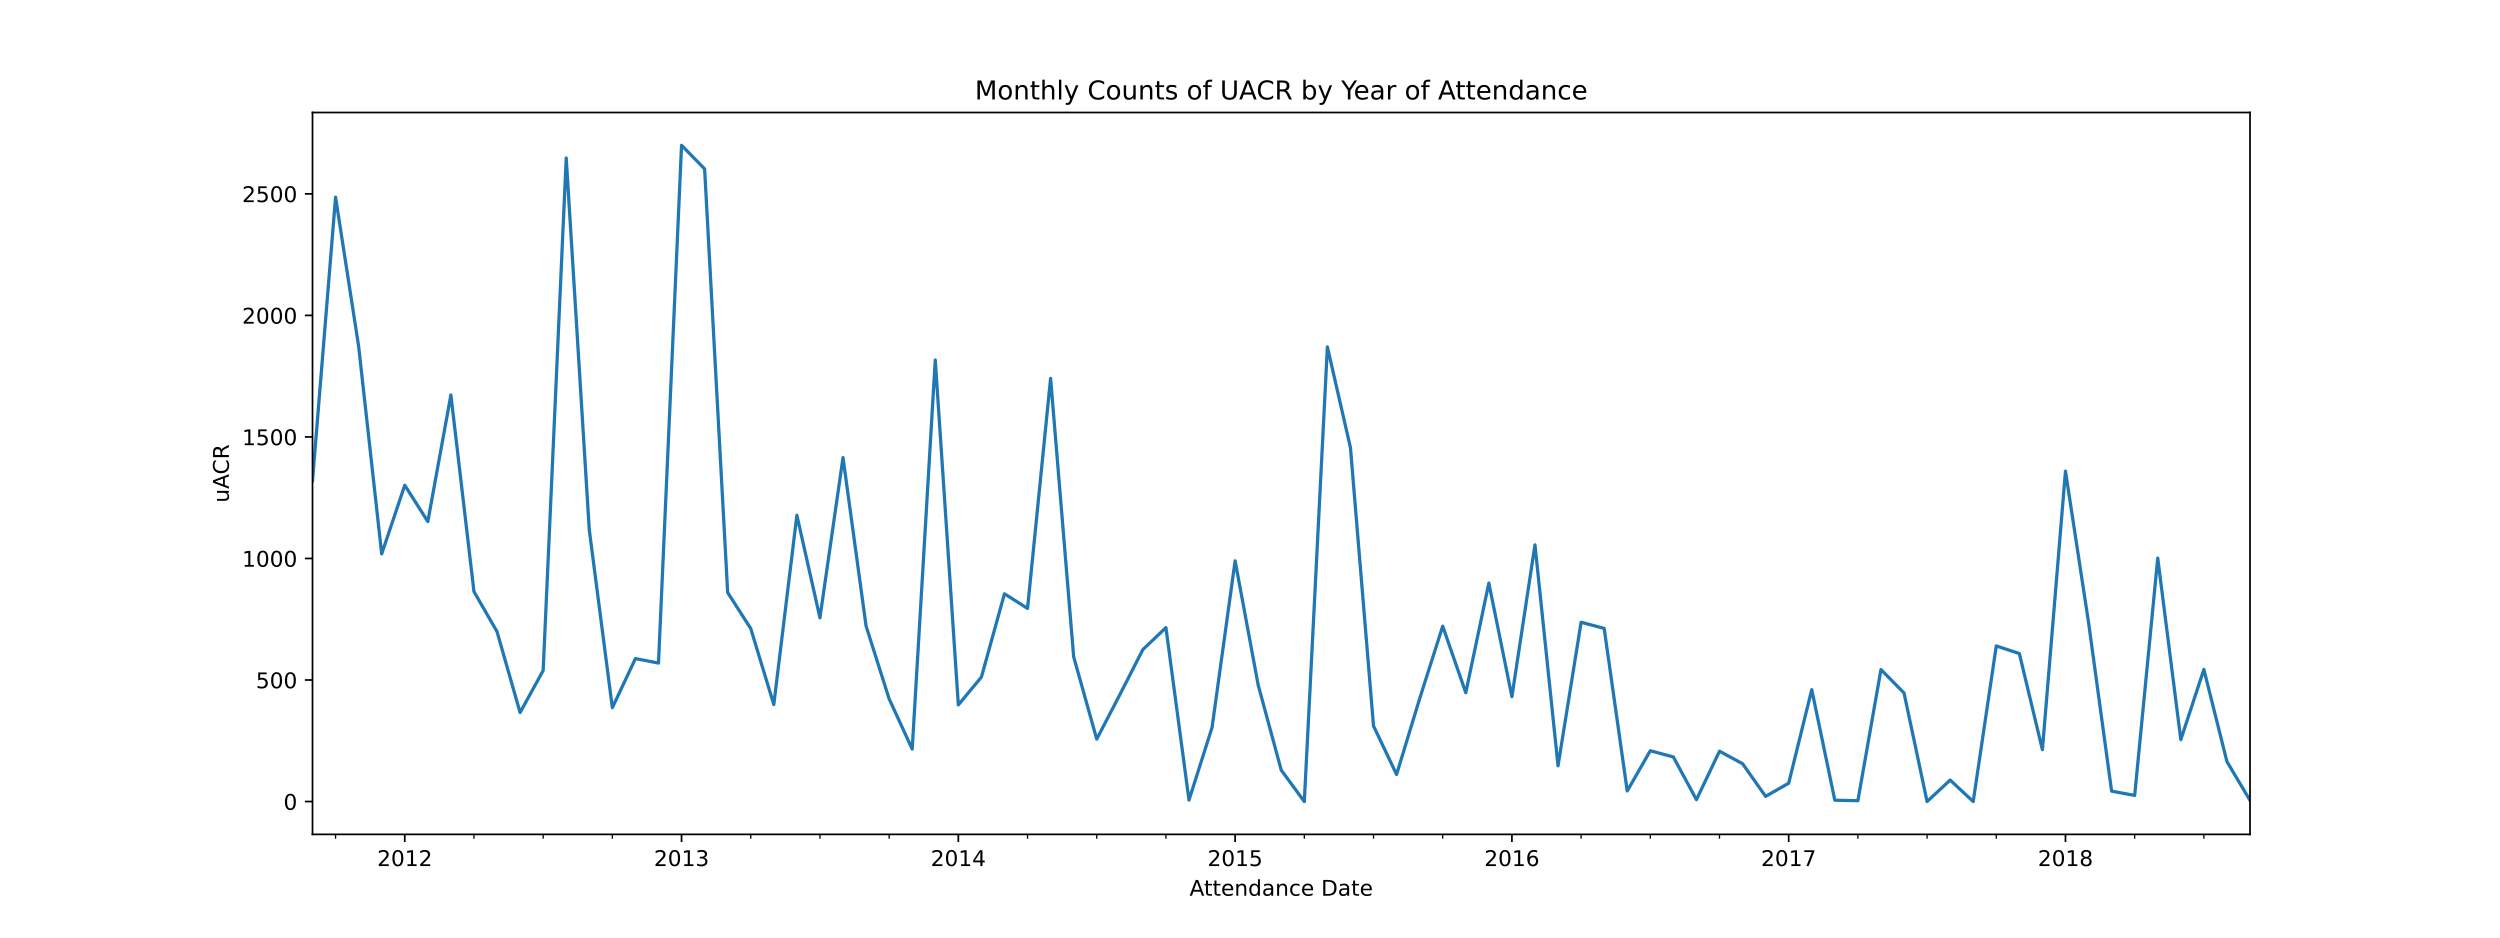
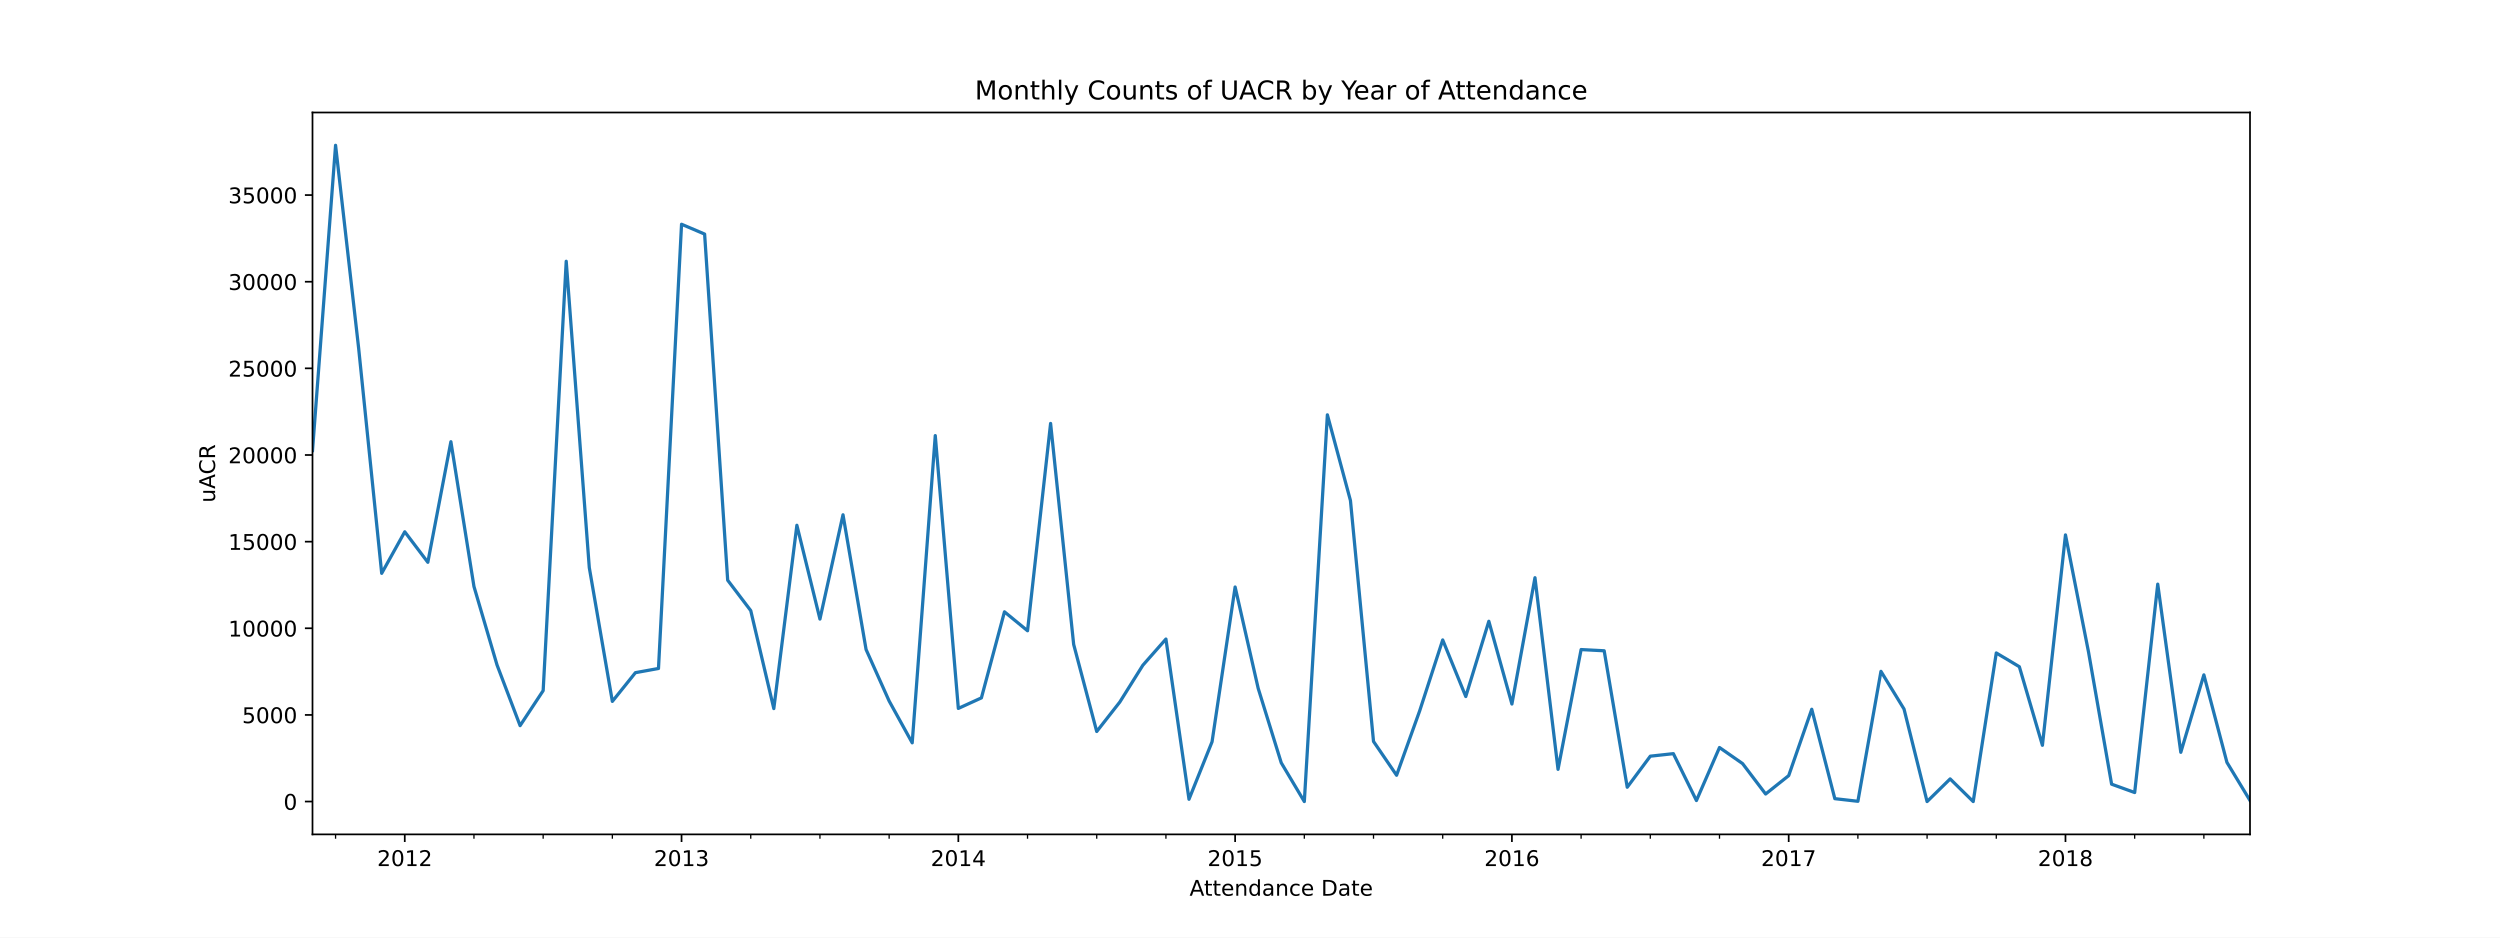
<svg xmlns="http://www.w3.org/2000/svg" xmlns:xlink="http://www.w3.org/1999/xlink" width="1152pt" height="432pt" viewBox="0 0 1152 432" version="1.1">
  <defs>
    <style type="text/css">*{stroke-linejoin: round; stroke-linecap: butt}</style>
  </defs>
  <g id="figure_1">
    <g id="patch_1">
      <path d="M 0 432  L 1152 432  L 1152 0  L 0 0  z " style="fill: #ffffff" />
    </g>
    <g id="axes_1">
      <g id="patch_2">
        <path d="M 144 384.48  L 1036.8 384.48  L 1036.8 51.84  L 144 51.84  z " style="fill: #ffffff" />
      </g>
      <g id="matplotlib.axis_1">
        <g id="xtick_1">
          <g id="line2d_1">
            <defs>
-               <path id="me713f10813" d="M 0 0  L 0 3.5  " style="stroke: #000000; stroke-width: 0.8" />
+               <path id="mb5e2091373" d="M 0 0  L 0 3.5  " style="stroke: #000000; stroke-width: 0.8" />
            </defs>
            <g>
-               <use xlink:href="#me713f10813" x="186.514" y="384.48" style="stroke: #000000; stroke-width: 0.8" />
+               <use xlink:href="#mb5e2091373" x="186.514" y="384.48" style="stroke: #000000; stroke-width: 0.8" />
            </g>
          </g>
          <g id="text_1">
            <g transform="translate(173.7893 399.0784) scale(0.1 -0.1)">
              <defs>
                <path id="DejaVuSans-32" d="M 1228 531  L 3431 531  L 3431 0  L 469 0  L 469 531  Q 828 903 1448 1529  Q 2069 2156 2228 2338  Q 2531 2678 2651 2914  Q 2772 3150 2772 3378  Q 2772 3750 2511 3984  Q 2250 4219 1831 4219  Q 1534 4219 1204 4116  Q 875 4013 500 3803  L 500 4441  Q 881 4594 1212 4672  Q 1544 4750 1819 4750  Q 2544 4750 2975 4387  Q 3406 4025 3406 3419  Q 3406 3131 3298 2873  Q 3191 2616 2906 2266  Q 2828 2175 2409 1742  Q 1991 1309 1228 531  z " transform="scale(0.015625)" />
                <path id="DejaVuSans-30" d="M 2034 4250  Q 1547 4250 1301 3770  Q 1056 3291 1056 2328  Q 1056 1369 1301 889  Q 1547 409 2034 409  Q 2525 409 2770 889  Q 3016 1369 3016 2328  Q 3016 3291 2770 3770  Q 2525 4250 2034 4250  z M 2034 4750  Q 2819 4750 3233 4129  Q 3647 3509 3647 2328  Q 3647 1150 3233 529  Q 2819 -91 2034 -91  Q 1250 -91 836 529  Q 422 1150 422 2328  Q 422 3509 836 4129  Q 1250 4750 2034 4750  z " transform="scale(0.015625)" />
                <path id="DejaVuSans-31" d="M 794 531  L 1825 531  L 1825 4091  L 703 3866  L 703 4441  L 1819 4666  L 2450 4666  L 2450 531  L 3481 531  L 3481 0  L 794 0  L 794 531  z " transform="scale(0.015625)" />
              </defs>
              <use xlink:href="#DejaVuSans-32" />
              <use xlink:href="#DejaVuSans-30" x="63.623" />
              <use xlink:href="#DejaVuSans-31" x="127.246" />
              <use xlink:href="#DejaVuSans-32" x="190.869" />
            </g>
          </g>
        </g>
        <g id="xtick_2">
          <g id="line2d_2">
            <g>
-               <use xlink:href="#me713f10813" x="314.057" y="384.48" style="stroke: #000000; stroke-width: 0.8" />
+               <use xlink:href="#mb5e2091373" x="314.057" y="384.48" style="stroke: #000000; stroke-width: 0.8" />
            </g>
          </g>
          <g id="text_2">
            <g transform="translate(301.3321 399.0784) scale(0.1 -0.1)">
              <defs>
                <path id="DejaVuSans-33" d="M 2597 2516  Q 3050 2419 3304 2112  Q 3559 1806 3559 1356  Q 3559 666 3084 287  Q 2609 -91 1734 -91  Q 1441 -91 1130 -33  Q 819 25 488 141  L 488 750  Q 750 597 1062 519  Q 1375 441 1716 441  Q 2309 441 2620 675  Q 2931 909 2931 1356  Q 2931 1769 2642 2001  Q 2353 2234 1838 2234  L 1294 2234  L 1294 2753  L 1863 2753  Q 2328 2753 2575 2939  Q 2822 3125 2822 3475  Q 2822 3834 2567 4026  Q 2313 4219 1838 4219  Q 1578 4219 1281 4162  Q 984 4106 628 3988  L 628 4550  Q 988 4650 1302 4700  Q 1616 4750 1894 4750  Q 2613 4750 3031 4423  Q 3450 4097 3450 3541  Q 3450 3153 3228 2886  Q 3006 2619 2597 2516  z " transform="scale(0.015625)" />
              </defs>
              <use xlink:href="#DejaVuSans-32" />
              <use xlink:href="#DejaVuSans-30" x="63.623" />
              <use xlink:href="#DejaVuSans-31" x="127.246" />
              <use xlink:href="#DejaVuSans-33" x="190.869" />
            </g>
          </g>
        </g>
        <g id="xtick_3">
          <g id="line2d_3">
            <g>
-               <use xlink:href="#me713f10813" x="441.6" y="384.48" style="stroke: #000000; stroke-width: 0.8" />
+               <use xlink:href="#mb5e2091373" x="441.6" y="384.48" style="stroke: #000000; stroke-width: 0.8" />
            </g>
          </g>
          <g id="text_3">
            <g transform="translate(428.875 399.0784) scale(0.1 -0.1)">
              <defs>
                <path id="DejaVuSans-34" d="M 2419 4116  L 825 1625  L 2419 1625  L 2419 4116  z M 2253 4666  L 3047 4666  L 3047 1625  L 3713 1625  L 3713 1100  L 3047 1100  L 3047 0  L 2419 0  L 2419 1100  L 313 1100  L 313 1709  L 2253 4666  z " transform="scale(0.015625)" />
              </defs>
              <use xlink:href="#DejaVuSans-32" />
              <use xlink:href="#DejaVuSans-30" x="63.623" />
              <use xlink:href="#DejaVuSans-31" x="127.246" />
              <use xlink:href="#DejaVuSans-34" x="190.869" />
            </g>
          </g>
        </g>
        <g id="xtick_4">
          <g id="line2d_4">
            <g>
-               <use xlink:href="#me713f10813" x="569.143" y="384.48" style="stroke: #000000; stroke-width: 0.8" />
+               <use xlink:href="#mb5e2091373" x="569.143" y="384.48" style="stroke: #000000; stroke-width: 0.8" />
            </g>
          </g>
          <g id="text_4">
            <g transform="translate(556.4179 399.0784) scale(0.1 -0.1)">
              <defs>
                <path id="DejaVuSans-35" d="M 691 4666  L 3169 4666  L 3169 4134  L 1269 4134  L 1269 2991  Q 1406 3038 1543 3061  Q 1681 3084 1819 3084  Q 2600 3084 3056 2656  Q 3513 2228 3513 1497  Q 3513 744 3044 326  Q 2575 -91 1722 -91  Q 1428 -91 1123 -41  Q 819 9 494 109  L 494 744  Q 775 591 1075 516  Q 1375 441 1709 441  Q 2250 441 2565 725  Q 2881 1009 2881 1497  Q 2881 1984 2565 2268  Q 2250 2553 1709 2553  Q 1456 2553 1204 2497  Q 953 2441 691 2322  L 691 4666  z " transform="scale(0.015625)" />
              </defs>
              <use xlink:href="#DejaVuSans-32" />
              <use xlink:href="#DejaVuSans-30" x="63.623" />
              <use xlink:href="#DejaVuSans-31" x="127.246" />
              <use xlink:href="#DejaVuSans-35" x="190.869" />
            </g>
          </g>
        </g>
        <g id="xtick_5">
          <g id="line2d_5">
            <g>
-               <use xlink:href="#me713f10813" x="696.686" y="384.48" style="stroke: #000000; stroke-width: 0.8" />
+               <use xlink:href="#mb5e2091373" x="696.686" y="384.48" style="stroke: #000000; stroke-width: 0.8" />
            </g>
          </g>
          <g id="text_5">
            <g transform="translate(683.9607 399.0784) scale(0.1 -0.1)">
              <defs>
                <path id="DejaVuSans-36" d="M 2113 2584  Q 1688 2584 1439 2293  Q 1191 2003 1191 1497  Q 1191 994 1439 701  Q 1688 409 2113 409  Q 2538 409 2786 701  Q 3034 994 3034 1497  Q 3034 2003 2786 2293  Q 2538 2584 2113 2584  z M 3366 4563  L 3366 3988  Q 3128 4100 2886 4159  Q 2644 4219 2406 4219  Q 1781 4219 1451 3797  Q 1122 3375 1075 2522  Q 1259 2794 1537 2939  Q 1816 3084 2150 3084  Q 2853 3084 3261 2657  Q 3669 2231 3669 1497  Q 3669 778 3244 343  Q 2819 -91 2113 -91  Q 1303 -91 875 529  Q 447 1150 447 2328  Q 447 3434 972 4092  Q 1497 4750 2381 4750  Q 2619 4750 2861 4703  Q 3103 4656 3366 4563  z " transform="scale(0.015625)" />
              </defs>
              <use xlink:href="#DejaVuSans-32" />
              <use xlink:href="#DejaVuSans-30" x="63.623" />
              <use xlink:href="#DejaVuSans-31" x="127.246" />
              <use xlink:href="#DejaVuSans-36" x="190.869" />
            </g>
          </g>
        </g>
        <g id="xtick_6">
          <g id="line2d_6">
            <g>
-               <use xlink:href="#me713f10813" x="824.229" y="384.48" style="stroke: #000000; stroke-width: 0.8" />
+               <use xlink:href="#mb5e2091373" x="824.229" y="384.48" style="stroke: #000000; stroke-width: 0.8" />
            </g>
          </g>
          <g id="text_6">
            <g transform="translate(811.5036 399.0784) scale(0.1 -0.1)">
              <defs>
                <path id="DejaVuSans-37" d="M 525 4666  L 3525 4666  L 3525 4397  L 1831 0  L 1172 0  L 2766 4134  L 525 4134  L 525 4666  z " transform="scale(0.015625)" />
              </defs>
              <use xlink:href="#DejaVuSans-32" />
              <use xlink:href="#DejaVuSans-30" x="63.623" />
              <use xlink:href="#DejaVuSans-31" x="127.246" />
              <use xlink:href="#DejaVuSans-37" x="190.869" />
            </g>
          </g>
        </g>
        <g id="xtick_7">
          <g id="line2d_7">
            <g>
-               <use xlink:href="#me713f10813" x="951.771" y="384.48" style="stroke: #000000; stroke-width: 0.8" />
+               <use xlink:href="#mb5e2091373" x="951.771" y="384.48" style="stroke: #000000; stroke-width: 0.8" />
            </g>
          </g>
          <g id="text_7">
            <g transform="translate(939.0464 399.0784) scale(0.1 -0.1)">
              <defs>
                <path id="DejaVuSans-38" d="M 2034 2216  Q 1584 2216 1326 1975  Q 1069 1734 1069 1313  Q 1069 891 1326 650  Q 1584 409 2034 409  Q 2484 409 2743 651  Q 3003 894 3003 1313  Q 3003 1734 2745 1975  Q 2488 2216 2034 2216  z M 1403 2484  Q 997 2584 770 2862  Q 544 3141 544 3541  Q 544 4100 942 4425  Q 1341 4750 2034 4750  Q 2731 4750 3128 4425  Q 3525 4100 3525 3541  Q 3525 3141 3298 2862  Q 3072 2584 2669 2484  Q 3125 2378 3379 2068  Q 3634 1759 3634 1313  Q 3634 634 3220 271  Q 2806 -91 2034 -91  Q 1263 -91 848 271  Q 434 634 434 1313  Q 434 1759 690 2068  Q 947 2378 1403 2484  z M 1172 3481  Q 1172 3119 1398 2916  Q 1625 2713 2034 2713  Q 2441 2713 2670 2916  Q 2900 3119 2900 3481  Q 2900 3844 2670 4047  Q 2441 4250 2034 4250  Q 1625 4250 1398 4047  Q 1172 3844 1172 3481  z " transform="scale(0.015625)" />
              </defs>
              <use xlink:href="#DejaVuSans-32" />
              <use xlink:href="#DejaVuSans-30" x="63.623" />
              <use xlink:href="#DejaVuSans-31" x="127.246" />
              <use xlink:href="#DejaVuSans-38" x="190.869" />
            </g>
          </g>
        </g>
        <g id="xtick_8">
          <g id="line2d_8">
            <defs>
-               <path id="m7c36141a26" d="M 0 0  L 0 2  " style="stroke: #000000; stroke-width: 0.6" />
+               <path id="m687ee8b4c0" d="M 0 0  L 0 2  " style="stroke: #000000; stroke-width: 0.6" />
            </defs>
            <g>
-               <use xlink:href="#m7c36141a26" x="154.629" y="384.48" style="stroke: #000000; stroke-width: 0.6" />
+               <use xlink:href="#m687ee8b4c0" x="154.629" y="384.48" style="stroke: #000000; stroke-width: 0.6" />
            </g>
          </g>
        </g>
        <g id="xtick_9">
          <g id="line2d_9">
            <g>
-               <use xlink:href="#m7c36141a26" x="218.4" y="384.48" style="stroke: #000000; stroke-width: 0.6" />
+               <use xlink:href="#m687ee8b4c0" x="218.4" y="384.48" style="stroke: #000000; stroke-width: 0.6" />
            </g>
          </g>
        </g>
        <g id="xtick_10">
          <g id="line2d_10">
            <g>
-               <use xlink:href="#m7c36141a26" x="250.286" y="384.48" style="stroke: #000000; stroke-width: 0.6" />
+               <use xlink:href="#m687ee8b4c0" x="250.286" y="384.48" style="stroke: #000000; stroke-width: 0.6" />
            </g>
          </g>
        </g>
        <g id="xtick_11">
          <g id="line2d_11">
            <g>
-               <use xlink:href="#m7c36141a26" x="282.171" y="384.48" style="stroke: #000000; stroke-width: 0.6" />
+               <use xlink:href="#m687ee8b4c0" x="282.171" y="384.48" style="stroke: #000000; stroke-width: 0.6" />
            </g>
          </g>
        </g>
        <g id="xtick_12">
          <g id="line2d_12">
            <g>
-               <use xlink:href="#m7c36141a26" x="345.943" y="384.48" style="stroke: #000000; stroke-width: 0.6" />
+               <use xlink:href="#m687ee8b4c0" x="345.943" y="384.48" style="stroke: #000000; stroke-width: 0.6" />
            </g>
          </g>
        </g>
        <g id="xtick_13">
          <g id="line2d_13">
            <g>
-               <use xlink:href="#m7c36141a26" x="377.829" y="384.48" style="stroke: #000000; stroke-width: 0.6" />
+               <use xlink:href="#m687ee8b4c0" x="377.829" y="384.48" style="stroke: #000000; stroke-width: 0.6" />
            </g>
          </g>
        </g>
        <g id="xtick_14">
          <g id="line2d_14">
            <g>
-               <use xlink:href="#m7c36141a26" x="409.714" y="384.48" style="stroke: #000000; stroke-width: 0.6" />
+               <use xlink:href="#m687ee8b4c0" x="409.714" y="384.48" style="stroke: #000000; stroke-width: 0.6" />
            </g>
          </g>
        </g>
        <g id="xtick_15">
          <g id="line2d_15">
            <g>
-               <use xlink:href="#m7c36141a26" x="473.486" y="384.48" style="stroke: #000000; stroke-width: 0.6" />
+               <use xlink:href="#m687ee8b4c0" x="473.486" y="384.48" style="stroke: #000000; stroke-width: 0.6" />
            </g>
          </g>
        </g>
        <g id="xtick_16">
          <g id="line2d_16">
            <g>
-               <use xlink:href="#m7c36141a26" x="505.371" y="384.48" style="stroke: #000000; stroke-width: 0.6" />
+               <use xlink:href="#m687ee8b4c0" x="505.371" y="384.48" style="stroke: #000000; stroke-width: 0.6" />
            </g>
          </g>
        </g>
        <g id="xtick_17">
          <g id="line2d_17">
            <g>
-               <use xlink:href="#m7c36141a26" x="537.257" y="384.48" style="stroke: #000000; stroke-width: 0.6" />
+               <use xlink:href="#m687ee8b4c0" x="537.257" y="384.48" style="stroke: #000000; stroke-width: 0.6" />
            </g>
          </g>
        </g>
        <g id="xtick_18">
          <g id="line2d_18">
            <g>
-               <use xlink:href="#m7c36141a26" x="601.029" y="384.48" style="stroke: #000000; stroke-width: 0.6" />
+               <use xlink:href="#m687ee8b4c0" x="601.029" y="384.48" style="stroke: #000000; stroke-width: 0.6" />
            </g>
          </g>
        </g>
        <g id="xtick_19">
          <g id="line2d_19">
            <g>
-               <use xlink:href="#m7c36141a26" x="632.914" y="384.48" style="stroke: #000000; stroke-width: 0.6" />
+               <use xlink:href="#m687ee8b4c0" x="632.914" y="384.48" style="stroke: #000000; stroke-width: 0.6" />
            </g>
          </g>
        </g>
        <g id="xtick_20">
          <g id="line2d_20">
            <g>
-               <use xlink:href="#m7c36141a26" x="664.8" y="384.48" style="stroke: #000000; stroke-width: 0.6" />
+               <use xlink:href="#m687ee8b4c0" x="664.8" y="384.48" style="stroke: #000000; stroke-width: 0.6" />
            </g>
          </g>
        </g>
        <g id="xtick_21">
          <g id="line2d_21">
            <g>
-               <use xlink:href="#m7c36141a26" x="728.571" y="384.48" style="stroke: #000000; stroke-width: 0.6" />
+               <use xlink:href="#m687ee8b4c0" x="728.571" y="384.48" style="stroke: #000000; stroke-width: 0.6" />
            </g>
          </g>
        </g>
        <g id="xtick_22">
          <g id="line2d_22">
            <g>
-               <use xlink:href="#m7c36141a26" x="760.457" y="384.48" style="stroke: #000000; stroke-width: 0.6" />
+               <use xlink:href="#m687ee8b4c0" x="760.457" y="384.48" style="stroke: #000000; stroke-width: 0.6" />
            </g>
          </g>
        </g>
        <g id="xtick_23">
          <g id="line2d_23">
            <g>
-               <use xlink:href="#m7c36141a26" x="792.343" y="384.48" style="stroke: #000000; stroke-width: 0.6" />
+               <use xlink:href="#m687ee8b4c0" x="792.343" y="384.48" style="stroke: #000000; stroke-width: 0.6" />
            </g>
          </g>
        </g>
        <g id="xtick_24">
          <g id="line2d_24">
            <g>
-               <use xlink:href="#m7c36141a26" x="856.114" y="384.48" style="stroke: #000000; stroke-width: 0.6" />
+               <use xlink:href="#m687ee8b4c0" x="856.114" y="384.48" style="stroke: #000000; stroke-width: 0.6" />
            </g>
          </g>
        </g>
        <g id="xtick_25">
          <g id="line2d_25">
            <g>
-               <use xlink:href="#m7c36141a26" x="888" y="384.48" style="stroke: #000000; stroke-width: 0.6" />
+               <use xlink:href="#m687ee8b4c0" x="888" y="384.48" style="stroke: #000000; stroke-width: 0.6" />
            </g>
          </g>
        </g>
        <g id="xtick_26">
          <g id="line2d_26">
            <g>
-               <use xlink:href="#m7c36141a26" x="919.886" y="384.48" style="stroke: #000000; stroke-width: 0.6" />
+               <use xlink:href="#m687ee8b4c0" x="919.886" y="384.48" style="stroke: #000000; stroke-width: 0.6" />
            </g>
          </g>
        </g>
        <g id="xtick_27">
          <g id="line2d_27">
            <g>
-               <use xlink:href="#m7c36141a26" x="983.657" y="384.48" style="stroke: #000000; stroke-width: 0.6" />
+               <use xlink:href="#m687ee8b4c0" x="983.657" y="384.48" style="stroke: #000000; stroke-width: 0.6" />
            </g>
          </g>
        </g>
        <g id="xtick_28">
          <g id="line2d_28">
            <g>
-               <use xlink:href="#m7c36141a26" x="1015.543" y="384.48" style="stroke: #000000; stroke-width: 0.6" />
+               <use xlink:href="#m687ee8b4c0" x="1015.543" y="384.48" style="stroke: #000000; stroke-width: 0.6" />
            </g>
          </g>
        </g>
        <g id="text_8">
          <g transform="translate(548.1289 412.7566) scale(0.1 -0.1)">
            <defs>
              <path id="DejaVuSans-41" d="M 2188 4044  L 1331 1722  L 3047 1722  L 2188 4044  z M 1831 4666  L 2547 4666  L 4325 0  L 3669 0  L 3244 1197  L 1141 1197  L 716 0  L 50 0  L 1831 4666  z " transform="scale(0.015625)" />
              <path id="DejaVuSans-74" d="M 1172 4494  L 1172 3500  L 2356 3500  L 2356 3053  L 1172 3053  L 1172 1153  Q 1172 725 1289 603  Q 1406 481 1766 481  L 2356 481  L 2356 0  L 1766 0  Q 1100 0 847 248  Q 594 497 594 1153  L 594 3053  L 172 3053  L 172 3500  L 594 3500  L 594 4494  L 1172 4494  z " transform="scale(0.015625)" />
              <path id="DejaVuSans-65" d="M 3597 1894  L 3597 1613  L 953 1613  Q 991 1019 1311 708  Q 1631 397 2203 397  Q 2534 397 2845 478  Q 3156 559 3463 722  L 3463 178  Q 3153 47 2828 -22  Q 2503 -91 2169 -91  Q 1331 -91 842 396  Q 353 884 353 1716  Q 353 2575 817 3079  Q 1281 3584 2069 3584  Q 2775 3584 3186 3129  Q 3597 2675 3597 1894  z M 3022 2063  Q 3016 2534 2758 2815  Q 2500 3097 2075 3097  Q 1594 3097 1305 2825  Q 1016 2553 972 2059  L 3022 2063  z " transform="scale(0.015625)" />
              <path id="DejaVuSans-6e" d="M 3513 2113  L 3513 0  L 2938 0  L 2938 2094  Q 2938 2591 2744 2837  Q 2550 3084 2163 3084  Q 1697 3084 1428 2787  Q 1159 2491 1159 1978  L 1159 0  L 581 0  L 581 3500  L 1159 3500  L 1159 2956  Q 1366 3272 1645 3428  Q 1925 3584 2291 3584  Q 2894 3584 3203 3211  Q 3513 2838 3513 2113  z " transform="scale(0.015625)" />
              <path id="DejaVuSans-64" d="M 2906 2969  L 2906 4863  L 3481 4863  L 3481 0  L 2906 0  L 2906 525  Q 2725 213 2448 61  Q 2172 -91 1784 -91  Q 1150 -91 751 415  Q 353 922 353 1747  Q 353 2572 751 3078  Q 1150 3584 1784 3584  Q 2172 3584 2448 3432  Q 2725 3281 2906 2969  z M 947 1747  Q 947 1113 1208 752  Q 1469 391 1925 391  Q 2381 391 2643 752  Q 2906 1113 2906 1747  Q 2906 2381 2643 2742  Q 2381 3103 1925 3103  Q 1469 3103 1208 2742  Q 947 2381 947 1747  z " transform="scale(0.015625)" />
              <path id="DejaVuSans-61" d="M 2194 1759  Q 1497 1759 1228 1600  Q 959 1441 959 1056  Q 959 750 1161 570  Q 1363 391 1709 391  Q 2188 391 2477 730  Q 2766 1069 2766 1631  L 2766 1759  L 2194 1759  z M 3341 1997  L 3341 0  L 2766 0  L 2766 531  Q 2569 213 2275 61  Q 1981 -91 1556 -91  Q 1019 -91 701 211  Q 384 513 384 1019  Q 384 1609 779 1909  Q 1175 2209 1959 2209  L 2766 2209  L 2766 2266  Q 2766 2663 2505 2880  Q 2244 3097 1772 3097  Q 1472 3097 1187 3025  Q 903 2953 641 2809  L 641 3341  Q 956 3463 1253 3523  Q 1550 3584 1831 3584  Q 2591 3584 2966 3190  Q 3341 2797 3341 1997  z " transform="scale(0.015625)" />
              <path id="DejaVuSans-63" d="M 3122 3366  L 3122 2828  Q 2878 2963 2633 3030  Q 2388 3097 2138 3097  Q 1578 3097 1268 2742  Q 959 2388 959 1747  Q 959 1106 1268 751  Q 1578 397 2138 397  Q 2388 397 2633 464  Q 2878 531 3122 666  L 3122 134  Q 2881 22 2623 -34  Q 2366 -91 2075 -91  Q 1284 -91 818 406  Q 353 903 353 1747  Q 353 2603 823 3093  Q 1294 3584 2113 3584  Q 2378 3584 2631 3529  Q 2884 3475 3122 3366  z " transform="scale(0.015625)" />
              <path id="DejaVuSans-20" transform="scale(0.015625)" />
              <path id="DejaVuSans-44" d="M 1259 4147  L 1259 519  L 2022 519  Q 2988 519 3436 956  Q 3884 1394 3884 2338  Q 3884 3275 3436 3711  Q 2988 4147 2022 4147  L 1259 4147  z M 628 4666  L 1925 4666  Q 3281 4666 3915 4102  Q 4550 3538 4550 2338  Q 4550 1131 3912 565  Q 3275 0 1925 0  L 628 0  L 628 4666  z " transform="scale(0.015625)" />
            </defs>
            <use xlink:href="#DejaVuSans-41" />
            <use xlink:href="#DejaVuSans-74" x="66.658" />
            <use xlink:href="#DejaVuSans-74" x="105.867" />
            <use xlink:href="#DejaVuSans-65" x="145.076" />
            <use xlink:href="#DejaVuSans-6e" x="206.6" />
            <use xlink:href="#DejaVuSans-64" x="269.979" />
            <use xlink:href="#DejaVuSans-61" x="333.455" />
            <use xlink:href="#DejaVuSans-6e" x="394.734" />
            <use xlink:href="#DejaVuSans-63" x="458.113" />
            <use xlink:href="#DejaVuSans-65" x="513.094" />
            <use xlink:href="#DejaVuSans-20" x="574.617" />
            <use xlink:href="#DejaVuSans-44" x="606.404" />
            <use xlink:href="#DejaVuSans-61" x="683.406" />
            <use xlink:href="#DejaVuSans-74" x="744.686" />
            <use xlink:href="#DejaVuSans-65" x="783.895" />
          </g>
        </g>
      </g>
      <g id="matplotlib.axis_2">
        <g id="ytick_1">
          <g id="line2d_29">
            <defs>
-               <path id="mabaed3bb47" d="M 0 0  L -3.5 0  " style="stroke: #000000; stroke-width: 0.8" />
+               <path id="m88b0e77d46" d="M 0 0  L -3.5 0  " style="stroke: #000000; stroke-width: 0.8" />
            </defs>
            <g>
-               <use xlink:href="#mabaed3bb47" x="144" y="369.36" style="stroke: #000000; stroke-width: 0.8" />
+               <use xlink:href="#m88b0e77d46" x="144" y="369.36" style="stroke: #000000; stroke-width: 0.8" />
            </g>
          </g>
          <g id="text_9">
            <g transform="translate(130.6375 373.1592) scale(0.1 -0.1)">
              <use xlink:href="#DejaVuSans-30" />
            </g>
          </g>
        </g>
        <g id="ytick_2">
          <g id="line2d_30">
            <g>
-               <use xlink:href="#mabaed3bb47" x="144" y="313.356" style="stroke: #000000; stroke-width: 0.8" />
+               <use xlink:href="#m88b0e77d46" x="144" y="329.436" style="stroke: #000000; stroke-width: 0.8" />
            </g>
          </g>
          <g id="text_10">
-             <g transform="translate(117.9125 317.1548) scale(0.1 -0.1)">
+             <g transform="translate(111.55 333.2355) scale(0.1 -0.1)">
              <use xlink:href="#DejaVuSans-35" />
              <use xlink:href="#DejaVuSans-30" x="63.623" />
              <use xlink:href="#DejaVuSans-30" x="127.246" />
+               <use xlink:href="#DejaVuSans-30" x="190.869" />
            </g>
          </g>
        </g>
        <g id="ytick_3">
          <g id="line2d_31">
            <g>
-               <use xlink:href="#mabaed3bb47" x="144" y="257.351" style="stroke: #000000; stroke-width: 0.8" />
+               <use xlink:href="#m88b0e77d46" x="144" y="289.513" style="stroke: #000000; stroke-width: 0.8" />
            </g>
          </g>
          <g id="text_11">
-             <g transform="translate(111.55 261.1504) scale(0.1 -0.1)">
+             <g transform="translate(105.1875 293.3118) scale(0.1 -0.1)">
              <use xlink:href="#DejaVuSans-31" />
              <use xlink:href="#DejaVuSans-30" x="63.623" />
              <use xlink:href="#DejaVuSans-30" x="127.246" />
              <use xlink:href="#DejaVuSans-30" x="190.869" />
+               <use xlink:href="#DejaVuSans-30" x="254.492" />
            </g>
          </g>
        </g>
        <g id="ytick_4">
          <g id="line2d_32">
            <g>
-               <use xlink:href="#mabaed3bb47" x="144" y="201.347" style="stroke: #000000; stroke-width: 0.8" />
+               <use xlink:href="#m88b0e77d46" x="144" y="249.589" style="stroke: #000000; stroke-width: 0.8" />
            </g>
          </g>
          <g id="text_12">
-             <g transform="translate(111.55 205.146) scale(0.1 -0.1)">
+             <g transform="translate(105.1875 253.388) scale(0.1 -0.1)">
              <use xlink:href="#DejaVuSans-31" />
              <use xlink:href="#DejaVuSans-35" x="63.623" />
              <use xlink:href="#DejaVuSans-30" x="127.246" />
              <use xlink:href="#DejaVuSans-30" x="190.869" />
+               <use xlink:href="#DejaVuSans-30" x="254.492" />
            </g>
          </g>
        </g>
        <g id="ytick_5">
          <g id="line2d_33">
            <g>
-               <use xlink:href="#mabaed3bb47" x="144" y="145.342" style="stroke: #000000; stroke-width: 0.8" />
+               <use xlink:href="#m88b0e77d46" x="144" y="209.665" style="stroke: #000000; stroke-width: 0.8" />
            </g>
          </g>
          <g id="text_13">
-             <g transform="translate(111.55 149.1415) scale(0.1 -0.1)">
-               <use xlink:href="#DejaVuSans-32" />
-               <use xlink:href="#DejaVuSans-30" x="63.623" />
-               <use xlink:href="#DejaVuSans-30" x="127.246" />
-               <use xlink:href="#DejaVuSans-30" x="190.869" />
+             <g transform="translate(105.1875 213.4643) scale(0.1 -0.1)">
+               <use xlink:href="#DejaVuSans-32" />
+               <use xlink:href="#DejaVuSans-30" x="63.623" />
+               <use xlink:href="#DejaVuSans-30" x="127.246" />
+               <use xlink:href="#DejaVuSans-30" x="190.869" />
+               <use xlink:href="#DejaVuSans-30" x="254.492" />
            </g>
          </g>
        </g>
        <g id="ytick_6">
          <g id="line2d_34">
            <g>
-               <use xlink:href="#mabaed3bb47" x="144" y="89.338" style="stroke: #000000; stroke-width: 0.8" />
+               <use xlink:href="#m88b0e77d46" x="144" y="169.741" style="stroke: #000000; stroke-width: 0.8" />
            </g>
          </g>
          <g id="text_14">
-             <g transform="translate(111.55 93.13713) scale(0.1 -0.1)">
+             <g transform="translate(105.1875 173.5405) scale(0.1 -0.1)">
              <use xlink:href="#DejaVuSans-32" />
              <use xlink:href="#DejaVuSans-35" x="63.623" />
              <use xlink:href="#DejaVuSans-30" x="127.246" />
              <use xlink:href="#DejaVuSans-30" x="190.869" />
-             </g>
-           </g>
-         </g>
-         <g id="text_15">
-           <g transform="translate(105.4703 231.6272) rotate(-90) scale(0.1 -0.1)">
+               <use xlink:href="#DejaVuSans-30" x="254.492" />
+             </g>
+           </g>
+         </g>
+         <g id="ytick_7">
+           <g id="line2d_35">
+             <g>
+               <use xlink:href="#m88b0e77d46" x="144" y="129.818" style="stroke: #000000; stroke-width: 0.8" />
+             </g>
+           </g>
+           <g id="text_15">
+             <g transform="translate(105.1875 133.6168) scale(0.1 -0.1)">
+               <use xlink:href="#DejaVuSans-33" />
+               <use xlink:href="#DejaVuSans-30" x="63.623" />
+               <use xlink:href="#DejaVuSans-30" x="127.246" />
+               <use xlink:href="#DejaVuSans-30" x="190.869" />
+               <use xlink:href="#DejaVuSans-30" x="254.492" />
+             </g>
+           </g>
+         </g>
+         <g id="ytick_8">
+           <g id="line2d_36">
+             <g>
+               <use xlink:href="#m88b0e77d46" x="144" y="89.894" style="stroke: #000000; stroke-width: 0.8" />
+             </g>
+           </g>
+           <g id="text_16">
+             <g transform="translate(105.1875 93.69308) scale(0.1 -0.1)">
+               <use xlink:href="#DejaVuSans-33" />
+               <use xlink:href="#DejaVuSans-35" x="63.623" />
+               <use xlink:href="#DejaVuSans-30" x="127.246" />
+               <use xlink:href="#DejaVuSans-30" x="190.869" />
+               <use xlink:href="#DejaVuSans-30" x="254.492" />
+             </g>
+           </g>
+         </g>
+         <g id="text_17">
+           <g transform="translate(99.10781 231.6272) rotate(-90) scale(0.1 -0.1)">
            <defs>
              <path id="DejaVuSans-75" d="M 544 1381  L 544 3500  L 1119 3500  L 1119 1403  Q 1119 906 1312 657  Q 1506 409 1894 409  Q 2359 409 2629 706  Q 2900 1003 2900 1516  L 2900 3500  L 3475 3500  L 3475 0  L 2900 0  L 2900 538  Q 2691 219 2414 64  Q 2138 -91 1772 -91  Q 1169 -91 856 284  Q 544 659 544 1381  z M 1991 3584  L 1991 3584  z " transform="scale(0.015625)" />
              <path id="DejaVuSans-43" d="M 4122 4306  L 4122 3641  Q 3803 3938 3442 4084  Q 3081 4231 2675 4231  Q 1875 4231 1450 3742  Q 1025 3253 1025 2328  Q 1025 1406 1450 917  Q 1875 428 2675 428  Q 3081 428 3442 575  Q 3803 722 4122 1019  L 4122 359  Q 3791 134 3420 21  Q 3050 -91 2638 -91  Q 1578 -91 968 557  Q 359 1206 359 2328  Q 359 3453 968 4101  Q 1578 4750 2638 4750  Q 3056 4750 3426 4639  Q 3797 4528 4122 4306  z " transform="scale(0.015625)" />
              <path id="DejaVuSans-52" d="M 2841 2188  Q 3044 2119 3236 1894  Q 3428 1669 3622 1275  L 4263 0  L 3584 0  L 2988 1197  Q 2756 1666 2539 1819  Q 2322 1972 1947 1972  L 1259 1972  L 1259 0  L 628 0  L 628 4666  L 2053 4666  Q 2853 4666 3247 4331  Q 3641 3997 3641 3322  Q 3641 2881 3436 2590  Q 3231 2300 2841 2188  z M 1259 4147  L 1259 2491  L 2053 2491  Q 2509 2491 2742 2702  Q 2975 2913 2975 3322  Q 2975 3731 2742 3939  Q 2509 4147 2053 4147  L 1259 4147  z " transform="scale(0.015625)" />
            </defs>
            <use xlink:href="#DejaVuSans-75" />
            <use xlink:href="#DejaVuSans-41" x="63.379" />
            <use xlink:href="#DejaVuSans-43" x="130.037" />
            <use xlink:href="#DejaVuSans-52" x="199.861" />
          </g>
        </g>
      </g>
-       <g id="line2d_35">
-         <path d="M 144 221.525  L 154.629 90.861  L 165.257 159.546  L 175.886 255.232  L 186.514 223.591  L 197.143 240.332  L 207.771 182.022  L 218.4 272.593  L 229.029 291.064  L 239.657 328.349  L 250.286 308.999  L 260.914 72.803  L 271.543 244.172  L 282.171 326.12  L 292.8 303.486  L 303.429 305.544  L 314.057 66.96  L 324.686 77.829  L 335.314 273.065  L 345.943 289.637  L 356.571 324.656  L 367.2 237.444  L 377.829 284.676  L 388.457 210.864  L 399.086 288.458  L 409.714 322.03  L 420.343 345.179  L 430.971 165.888  L 441.6 324.809  L 452.229 312.014  L 462.857 273.617  L 473.486 280.36  L 484.114 174.378  L 494.743 302.639  L 505.371 340.58  L 516 320.141  L 526.629 299.331  L 537.257 289.213  L 547.886 368.684  L 558.514 335.226  L 569.143 258.45  L 579.771 315.659  L 590.4 354.883  L 601.029 369.36  L 611.657 159.862  L 622.286 206.275  L 632.914 334.506  L 643.543 356.887  L 654.171 321.961  L 664.8 288.532  L 675.429 319.214  L 686.057 268.686  L 696.686 321.023  L 707.314 251.079  L 717.943 352.875  L 728.571 286.738  L 739.2 289.565  L 749.829 364.471  L 760.457 345.95  L 771.086 348.805  L 781.714 368.484  L 792.343 346.161  L 802.971 351.912  L 813.6 366.966  L 824.229 360.891  L 834.857 317.793  L 845.486 368.739  L 856.114 368.962  L 866.743 308.546  L 877.371 319.306  L 888 369.36  L 898.629 359.456  L 909.257 369.36  L 919.886 297.645  L 930.514 301.16  L 941.143 345.454  L 951.771 217.102  L 962.4 286.792  L 973.029 364.559  L 983.657 366.523  L 994.286 257.196  L 1004.914 340.823  L 1015.543 308.485  L 1026.171 350.93  L 1036.8 368.812  " clip-path="url(#pff72321b6d)" style="fill: none; stroke: #1f77b4; stroke-width: 1.5; stroke-linecap: square" />
+       <g id="line2d_37">
+         <path d="M 144 207.626  L 154.629 66.96  L 165.257 160.398  L 175.886 264.185  L 186.514 245.054  L 197.143 259.103  L 207.771 203.551  L 218.4 270.254  L 229.029 306.413  L 239.657 334.371  L 250.286 318.245  L 260.914 120.408  L 271.543 261.547  L 282.171 323.195  L 292.8 309.967  L 303.429 308.035  L 314.057 103.34  L 324.686 107.862  L 335.314 267.366  L 345.943 281.375  L 356.571 326.507  L 367.2 242.057  L 377.829 285.26  L 388.457 237.219  L 399.086 299.293  L 409.714 323.025  L 420.343 342.293  L 430.971 200.737  L 441.6 326.44  L 452.229 321.589  L 462.857 281.929  L 473.486 290.654  L 484.114 195.128  L 494.743 296.935  L 505.371 337.073  L 516 323.511  L 526.629 306.536  L 537.257 294.484  L 547.886 368.298  L 558.514 341.812  L 569.143 270.503  L 579.771 317.19  L 590.4 351.502  L 601.029 369.36  L 611.657 191.156  L 622.286 230.647  L 632.914 341.66  L 643.543 357.23  L 654.171 327.605  L 664.8 294.889  L 675.429 320.956  L 686.057 286.285  L 696.686 324.409  L 707.314 266.218  L 717.943 354.502  L 728.571 299.321  L 739.2 299.876  L 749.829 362.755  L 760.457 348.45  L 771.086 347.284  L 781.714 368.881  L 792.343 344.457  L 802.971 351.858  L 813.6 365.873  L 824.229 357.412  L 834.857 326.826  L 845.486 368.021  L 856.114 369.235  L 866.743 309.363  L 877.371 326.719  L 888 369.36  L 898.629 358.926  L 909.257 369.36  L 919.886 300.884  L 930.514 307.224  L 941.143 343.431  L 951.771 246.489  L 962.4 300.512  L 973.029 361.347  L 983.657 365.197  L 994.286 269.182  L 1004.914 346.656  L 1015.543 310.986  L 1026.171 351.308  L 1036.8 368.871  " clip-path="url(#p91c86625bc)" style="fill: none; stroke: #1f77b4; stroke-width: 1.5; stroke-linecap: square" />
      </g>
      <g id="patch_3">
        <path d="M 144 384.48  L 144 51.84  " style="fill: none; stroke: #000000; stroke-width: 0.8; stroke-linejoin: miter; stroke-linecap: square" />
      </g>
      <g id="patch_4">
        <path d="M 1036.8 384.48  L 1036.8 51.84  " style="fill: none; stroke: #000000; stroke-width: 0.8; stroke-linejoin: miter; stroke-linecap: square" />
      </g>
      <g id="patch_5">
        <path d="M 144 384.48  L 1036.8 384.48  " style="fill: none; stroke: #000000; stroke-width: 0.8; stroke-linejoin: miter; stroke-linecap: square" />
      </g>
      <g id="patch_6">
        <path d="M 144 51.84  L 1036.8 51.84  " style="fill: none; stroke: #000000; stroke-width: 0.8; stroke-linejoin: miter; stroke-linecap: square" />
      </g>
-       <g id="text_16">
+       <g id="text_18">
        <g transform="translate(449.2256 45.84) scale(0.12 -0.12)">
          <defs>
            <path id="DejaVuSans-4d" d="M 628 4666  L 1569 4666  L 2759 1491  L 3956 4666  L 4897 4666  L 4897 0  L 4281 0  L 4281 4097  L 3078 897  L 2444 897  L 1241 4097  L 1241 0  L 628 0  L 628 4666  z " transform="scale(0.015625)" />
            <path id="DejaVuSans-6f" d="M 1959 3097  Q 1497 3097 1228 2736  Q 959 2375 959 1747  Q 959 1119 1226 758  Q 1494 397 1959 397  Q 2419 397 2687 759  Q 2956 1122 2956 1747  Q 2956 2369 2687 2733  Q 2419 3097 1959 3097  z M 1959 3584  Q 2709 3584 3137 3096  Q 3566 2609 3566 1747  Q 3566 888 3137 398  Q 2709 -91 1959 -91  Q 1206 -91 779 398  Q 353 888 353 1747  Q 353 2609 779 3096  Q 1206 3584 1959 3584  z " transform="scale(0.015625)" />
            <path id="DejaVuSans-68" d="M 3513 2113  L 3513 0  L 2938 0  L 2938 2094  Q 2938 2591 2744 2837  Q 2550 3084 2163 3084  Q 1697 3084 1428 2787  Q 1159 2491 1159 1978  L 1159 0  L 581 0  L 581 4863  L 1159 4863  L 1159 2956  Q 1366 3272 1645 3428  Q 1925 3584 2291 3584  Q 2894 3584 3203 3211  Q 3513 2838 3513 2113  z " transform="scale(0.015625)" />
            <path id="DejaVuSans-6c" d="M 603 4863  L 1178 4863  L 1178 0  L 603 0  L 603 4863  z " transform="scale(0.015625)" />
            <path id="DejaVuSans-79" d="M 2059 -325  Q 1816 -950 1584 -1140  Q 1353 -1331 966 -1331  L 506 -1331  L 506 -850  L 844 -850  Q 1081 -850 1212 -737  Q 1344 -625 1503 -206  L 1606 56  L 191 3500  L 800 3500  L 1894 763  L 2988 3500  L 3597 3500  L 2059 -325  z " transform="scale(0.015625)" />
            <path id="DejaVuSans-73" d="M 2834 3397  L 2834 2853  Q 2591 2978 2328 3040  Q 2066 3103 1784 3103  Q 1356 3103 1142 2972  Q 928 2841 928 2578  Q 928 2378 1081 2264  Q 1234 2150 1697 2047  L 1894 2003  Q 2506 1872 2764 1633  Q 3022 1394 3022 966  Q 3022 478 2636 193  Q 2250 -91 1575 -91  Q 1294 -91 989 -36  Q 684 19 347 128  L 347 722  Q 666 556 975 473  Q 1284 391 1588 391  Q 1994 391 2212 530  Q 2431 669 2431 922  Q 2431 1156 2273 1281  Q 2116 1406 1581 1522  L 1381 1569  Q 847 1681 609 1914  Q 372 2147 372 2553  Q 372 3047 722 3315  Q 1072 3584 1716 3584  Q 2034 3584 2315 3537  Q 2597 3491 2834 3397  z " transform="scale(0.015625)" />
            <path id="DejaVuSans-66" d="M 2375 4863  L 2375 4384  L 1825 4384  Q 1516 4384 1395 4259  Q 1275 4134 1275 3809  L 1275 3500  L 2222 3500  L 2222 3053  L 1275 3053  L 1275 0  L 697 0  L 697 3053  L 147 3053  L 147 3500  L 697 3500  L 697 3744  Q 697 4328 969 4595  Q 1241 4863 1831 4863  L 2375 4863  z " transform="scale(0.015625)" />
            <path id="DejaVuSans-55" d="M 556 4666  L 1191 4666  L 1191 1831  Q 1191 1081 1462 751  Q 1734 422 2344 422  Q 2950 422 3222 751  Q 3494 1081 3494 1831  L 3494 4666  L 4128 4666  L 4128 1753  Q 4128 841 3676 375  Q 3225 -91 2344 -91  Q 1459 -91 1007 375  Q 556 841 556 1753  L 556 4666  z " transform="scale(0.015625)" />
            <path id="DejaVuSans-62" d="M 3116 1747  Q 3116 2381 2855 2742  Q 2594 3103 2138 3103  Q 1681 3103 1420 2742  Q 1159 2381 1159 1747  Q 1159 1113 1420 752  Q 1681 391 2138 391  Q 2594 391 2855 752  Q 3116 1113 3116 1747  z M 1159 2969  Q 1341 3281 1617 3432  Q 1894 3584 2278 3584  Q 2916 3584 3314 3078  Q 3713 2572 3713 1747  Q 3713 922 3314 415  Q 2916 -91 2278 -91  Q 1894 -91 1617 61  Q 1341 213 1159 525  L 1159 0  L 581 0  L 581 4863  L 1159 4863  L 1159 2969  z " transform="scale(0.015625)" />
            <path id="DejaVuSans-59" d="M -13 4666  L 666 4666  L 1959 2747  L 3244 4666  L 3922 4666  L 2272 2222  L 2272 0  L 1638 0  L 1638 2222  L -13 4666  z " transform="scale(0.015625)" />
            <path id="DejaVuSans-72" d="M 2631 2963  Q 2534 3019 2420 3045  Q 2306 3072 2169 3072  Q 1681 3072 1420 2755  Q 1159 2438 1159 1844  L 1159 0  L 581 0  L 581 3500  L 1159 3500  L 1159 2956  Q 1341 3275 1631 3429  Q 1922 3584 2338 3584  Q 2397 3584 2469 3576  Q 2541 3569 2628 3553  L 2631 2963  z " transform="scale(0.015625)" />
          </defs>
          <use xlink:href="#DejaVuSans-4d" />
          <use xlink:href="#DejaVuSans-6f" x="86.279" />
          <use xlink:href="#DejaVuSans-6e" x="147.461" />
          <use xlink:href="#DejaVuSans-74" x="210.84" />
          <use xlink:href="#DejaVuSans-68" x="250.049" />
          <use xlink:href="#DejaVuSans-6c" x="313.428" />
          <use xlink:href="#DejaVuSans-79" x="341.211" />
          <use xlink:href="#DejaVuSans-20" x="400.391" />
          <use xlink:href="#DejaVuSans-43" x="432.178" />
          <use xlink:href="#DejaVuSans-6f" x="502.002" />
          <use xlink:href="#DejaVuSans-75" x="563.184" />
          <use xlink:href="#DejaVuSans-6e" x="626.562" />
          <use xlink:href="#DejaVuSans-74" x="689.941" />
          <use xlink:href="#DejaVuSans-73" x="729.15" />
          <use xlink:href="#DejaVuSans-20" x="781.25" />
          <use xlink:href="#DejaVuSans-6f" x="813.037" />
          <use xlink:href="#DejaVuSans-66" x="874.219" />
          <use xlink:href="#DejaVuSans-20" x="909.424" />
          <use xlink:href="#DejaVuSans-55" x="941.211" />
          <use xlink:href="#DejaVuSans-41" x="1014.404" />
          <use xlink:href="#DejaVuSans-43" x="1081.062" />
          <use xlink:href="#DejaVuSans-52" x="1150.887" />
          <use xlink:href="#DejaVuSans-20" x="1220.369" />
          <use xlink:href="#DejaVuSans-62" x="1252.156" />
          <use xlink:href="#DejaVuSans-79" x="1315.633" />
          <use xlink:href="#DejaVuSans-20" x="1374.812" />
          <use xlink:href="#DejaVuSans-59" x="1406.6" />
          <use xlink:href="#DejaVuSans-65" x="1454.434" />
          <use xlink:href="#DejaVuSans-61" x="1515.957" />
          <use xlink:href="#DejaVuSans-72" x="1577.236" />
          <use xlink:href="#DejaVuSans-20" x="1618.35" />
          <use xlink:href="#DejaVuSans-6f" x="1650.137" />
          <use xlink:href="#DejaVuSans-66" x="1711.318" />
          <use xlink:href="#DejaVuSans-20" x="1746.523" />
          <use xlink:href="#DejaVuSans-41" x="1778.311" />
          <use xlink:href="#DejaVuSans-74" x="1844.969" />
          <use xlink:href="#DejaVuSans-74" x="1884.178" />
          <use xlink:href="#DejaVuSans-65" x="1923.387" />
          <use xlink:href="#DejaVuSans-6e" x="1984.91" />
          <use xlink:href="#DejaVuSans-64" x="2048.289" />
          <use xlink:href="#DejaVuSans-61" x="2111.766" />
          <use xlink:href="#DejaVuSans-6e" x="2173.045" />
          <use xlink:href="#DejaVuSans-63" x="2236.424" />
          <use xlink:href="#DejaVuSans-65" x="2291.404" />
        </g>
      </g>
    </g>
  </g>
  <defs>
-     <clipPath id="pff72321b6d">
+     <clipPath id="p91c86625bc">
      <rect x="144" y="51.84" width="892.8" height="332.64" />
    </clipPath>
  </defs>
</svg>
